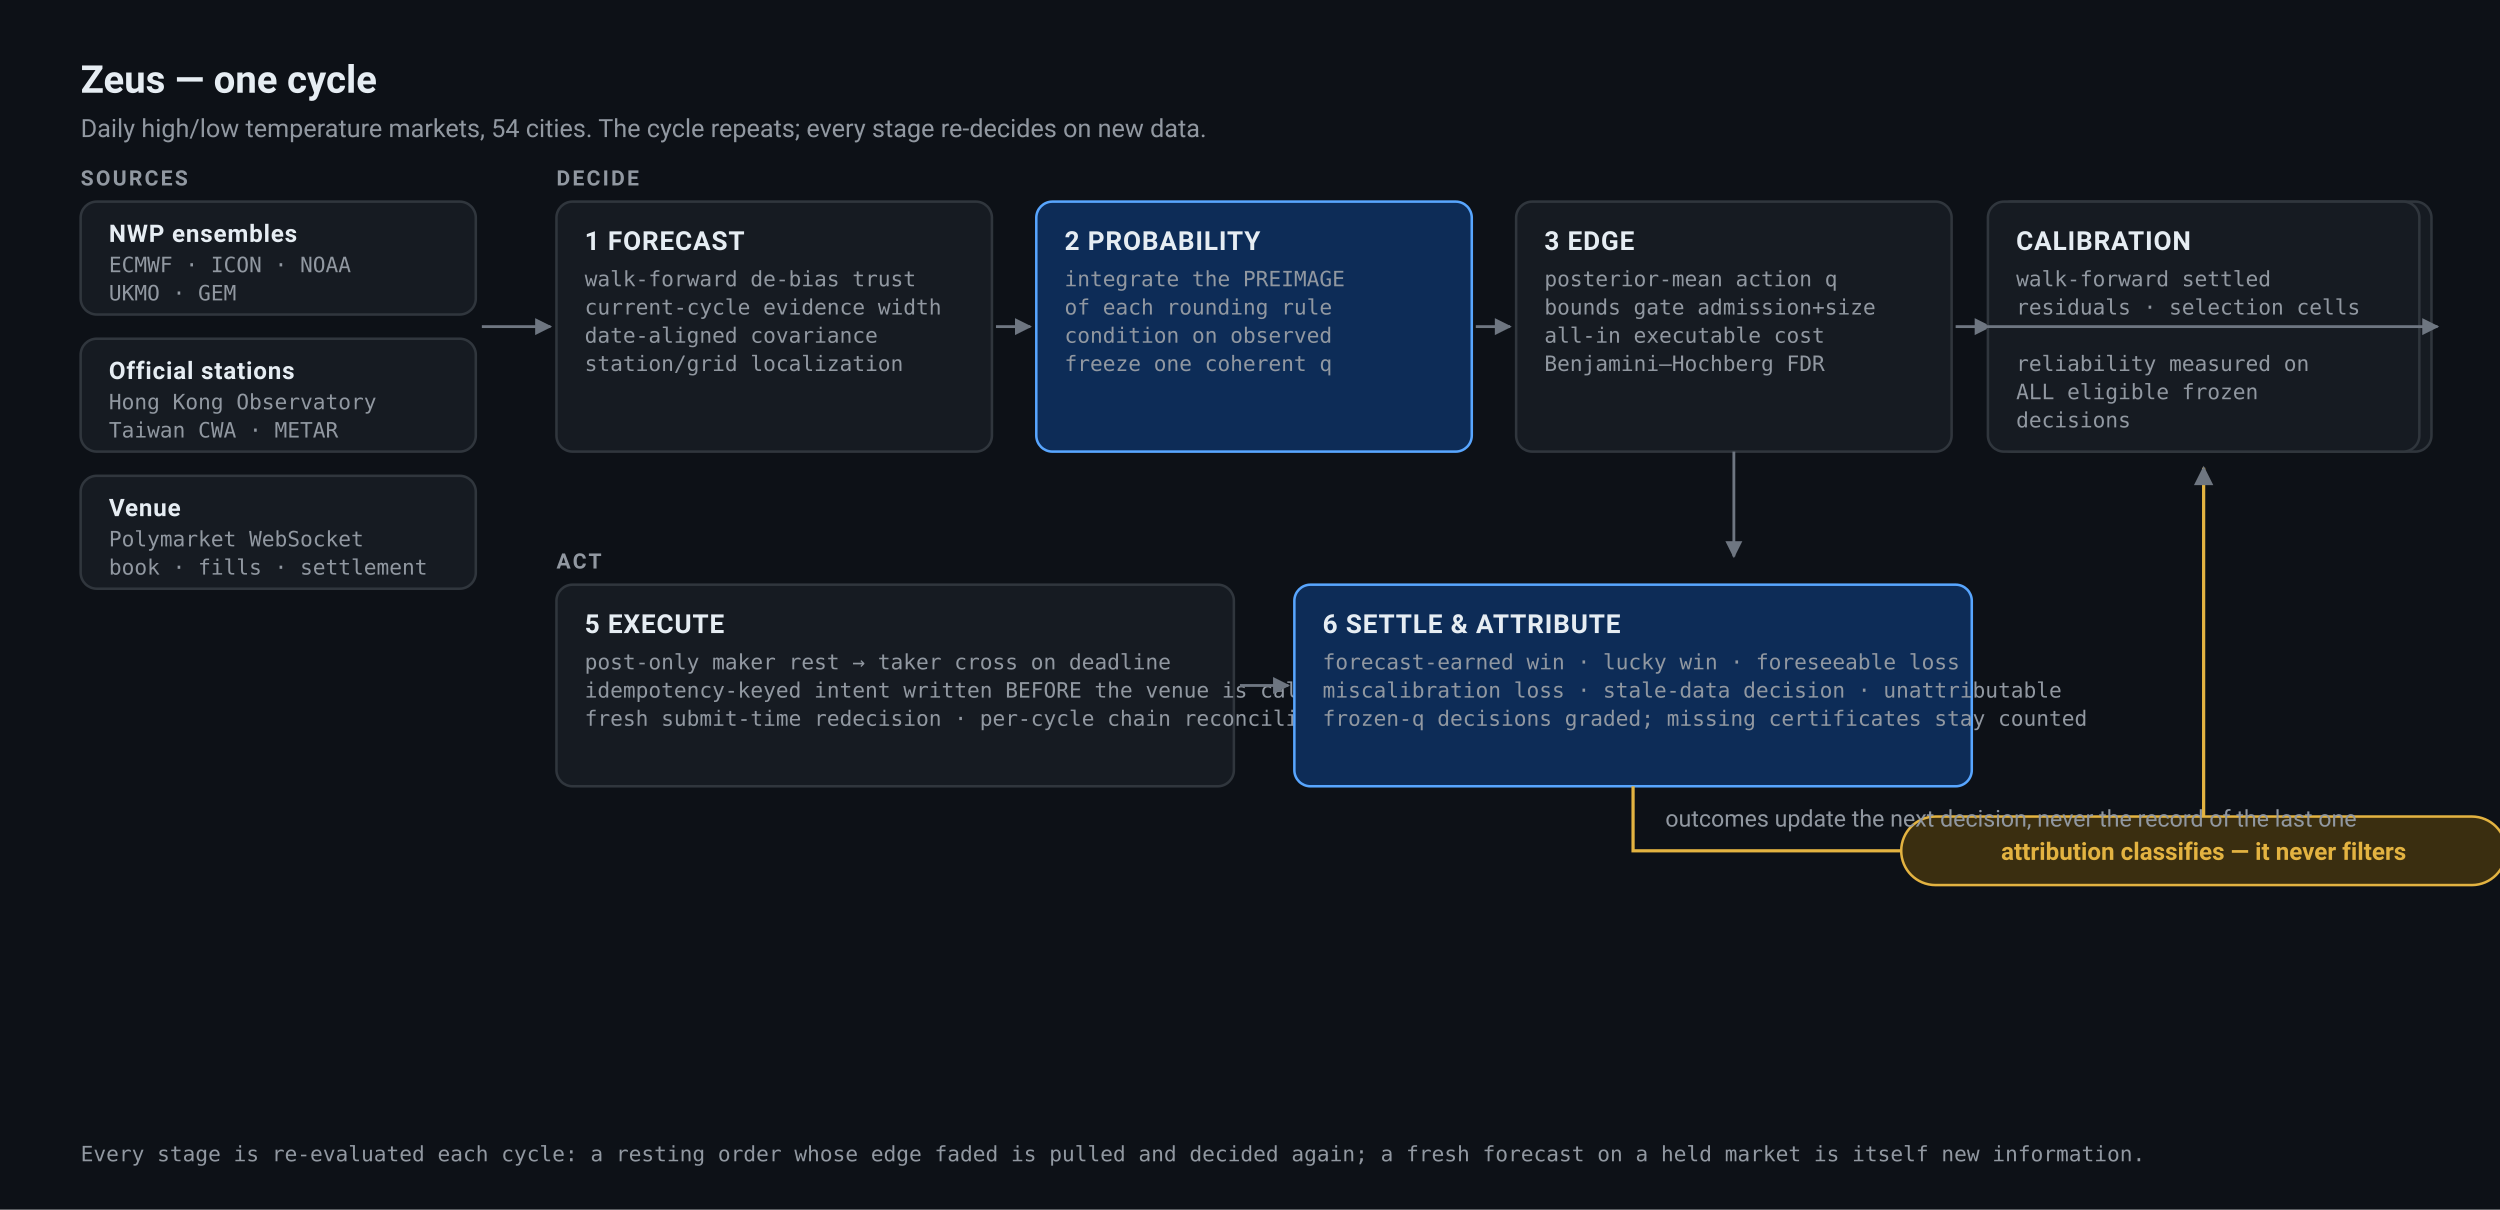
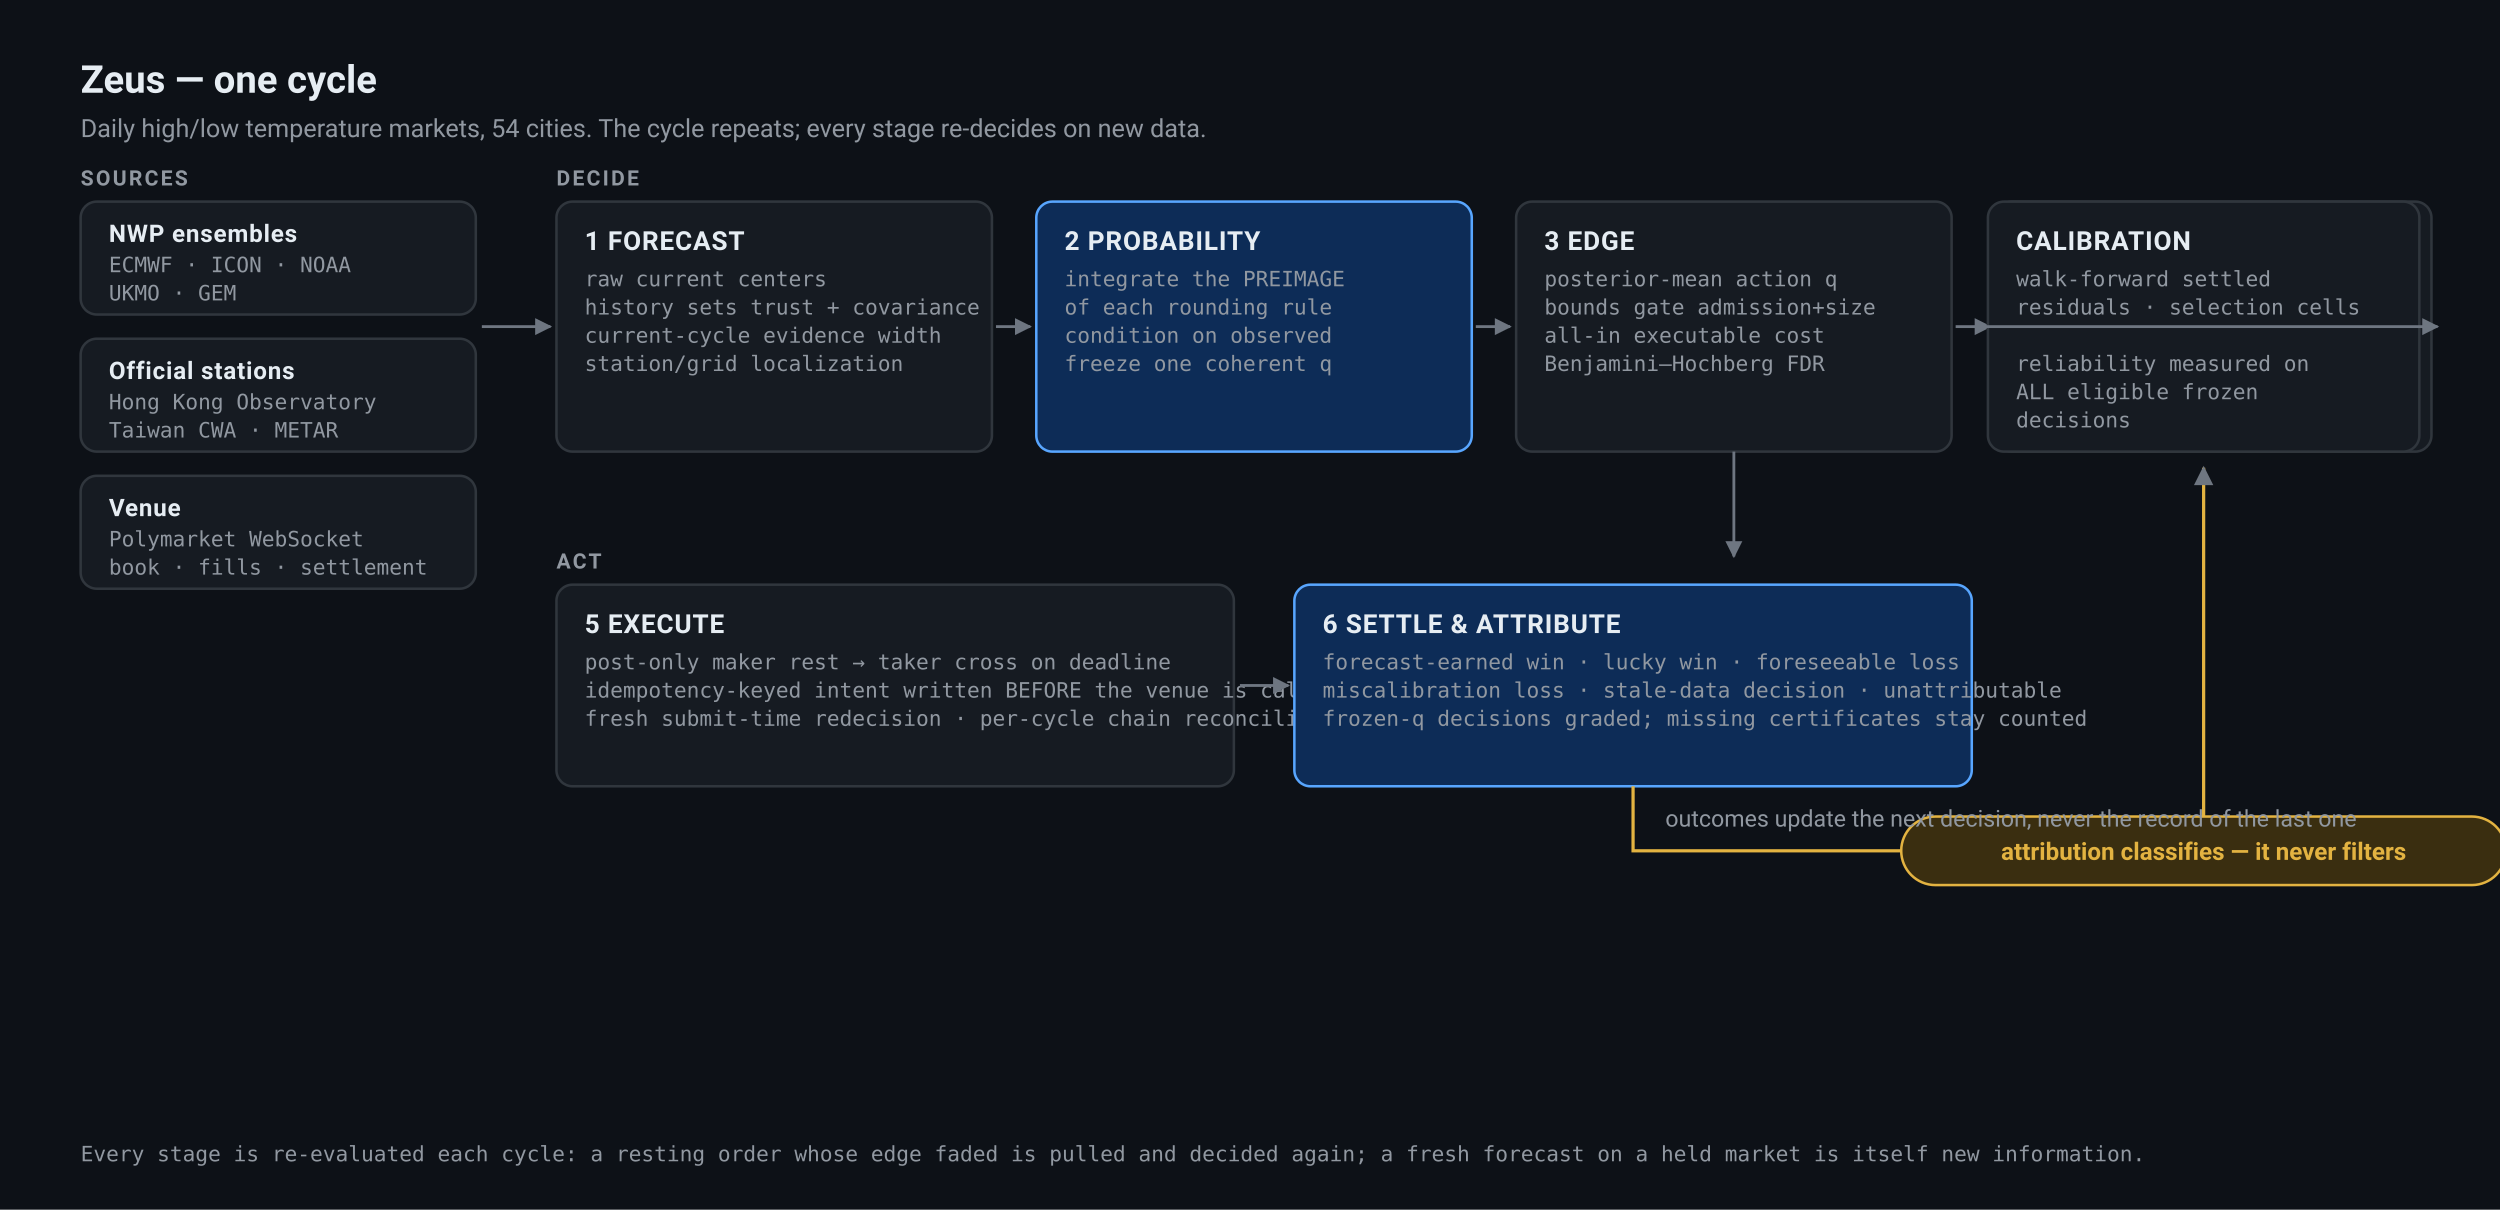
<svg xmlns="http://www.w3.org/2000/svg" width="1240" height="600" viewBox="0 0 1240 600" role="img" aria-label="Zeus architecture: forecast to probability to edge to size to execution to settlement, with settled outcomes graded against frozen decisions and fed back into calibration">
  <defs>
    <marker id="ah" viewBox="0 0 10 10" refX="9" refY="5" markerWidth="6" markerHeight="6" orient="auto-start-reverse">
      <path d="M 0 0 L 10 5 L 0 10 z" fill="#6E7681" />
    </marker>
  </defs>
  <rect width="1240" height="600" fill="#0D1117" />
  <text x="40" y="46" font-family="ui-sans-serif, -apple-system, 'Segoe UI', Roboto, Helvetica, Arial, sans-serif" font-size="19" font-weight="700" fill="#E6EDF3">Zeus — one cycle</text>
  <text x="40" y="68" font-family="ui-sans-serif, -apple-system, 'Segoe UI', Roboto, Helvetica, Arial, sans-serif" font-size="12.5" fill="#9198A1">Daily high/low temperature markets, 54 cities. The cycle repeats; every stage re-decides on new data.</text>
  <text x="40" y="92" font-family="ui-sans-serif, -apple-system, 'Segoe UI', Roboto, Helvetica, Arial, sans-serif" font-size="10.5" font-weight="650" letter-spacing="1.1" fill="#9198A1">SOURCES</text>
  <rect x="40" y="100" width="196" height="56" rx="8" fill="#161B22" stroke="#30363D" stroke-width="1.25" />
  <text x="54" y="120" font-family="ui-sans-serif, -apple-system, 'Segoe UI', Roboto, Helvetica, Arial, sans-serif" font-size="12" font-weight="650" letter-spacing="0.4" fill="#E6EDF3">NWP ensembles</text>
  <text x="54" y="135" font-family="ui-monospace, SFMono-Regular, Menlo, Consolas, monospace" font-size="10.5" fill="#9198A1">ECMWF · ICON · NOAA</text>
  <text x="54" y="149" font-family="ui-monospace, SFMono-Regular, Menlo, Consolas, monospace" font-size="10.5" fill="#9198A1">UKMO · GEM</text>
  <rect x="40" y="168" width="196" height="56" rx="8" fill="#161B22" stroke="#30363D" stroke-width="1.25" />
  <text x="54" y="188" font-family="ui-sans-serif, -apple-system, 'Segoe UI', Roboto, Helvetica, Arial, sans-serif" font-size="12" font-weight="650" letter-spacing="0.4" fill="#E6EDF3">Official stations</text>
  <text x="54" y="203" font-family="ui-monospace, SFMono-Regular, Menlo, Consolas, monospace" font-size="10.5" fill="#9198A1">Hong Kong Observatory</text>
  <text x="54" y="217" font-family="ui-monospace, SFMono-Regular, Menlo, Consolas, monospace" font-size="10.5" fill="#9198A1">Taiwan CWA · METAR</text>
  <rect x="40" y="236" width="196" height="56" rx="8" fill="#161B22" stroke="#30363D" stroke-width="1.25" />
  <text x="54" y="256" font-family="ui-sans-serif, -apple-system, 'Segoe UI', Roboto, Helvetica, Arial, sans-serif" font-size="12" font-weight="650" letter-spacing="0.4" fill="#E6EDF3">Venue</text>
  <text x="54" y="271" font-family="ui-monospace, SFMono-Regular, Menlo, Consolas, monospace" font-size="10.5" fill="#9198A1">Polymarket WebSocket</text>
  <text x="54" y="285" font-family="ui-monospace, SFMono-Regular, Menlo, Consolas, monospace" font-size="10.5" fill="#9198A1">book · fills · settlement</text>
  <text x="276" y="92" font-family="ui-sans-serif, -apple-system, 'Segoe UI', Roboto, Helvetica, Arial, sans-serif" font-size="10.5" font-weight="650" letter-spacing="1.1" fill="#9198A1">DECIDE</text>
  <rect x="276" y="100" width="216" height="124" rx="8" fill="#161B22" stroke="#30363D" stroke-width="1.25" />
  <text x="290" y="124" font-family="ui-sans-serif, -apple-system, 'Segoe UI', Roboto, Helvetica, Arial, sans-serif" font-size="13" font-weight="650" letter-spacing="0.4" fill="#E6EDF3">1  FORECAST</text>
-   <text x="290" y="142" font-family="ui-monospace, SFMono-Regular, Menlo, Consolas, monospace" font-size="10.5" fill="#9198A1">walk-forward de-bias trust</text>
-   <text x="290" y="156" font-family="ui-monospace, SFMono-Regular, Menlo, Consolas, monospace" font-size="10.5" fill="#9198A1">current-cycle evidence width</text>
-   <text x="290" y="170" font-family="ui-monospace, SFMono-Regular, Menlo, Consolas, monospace" font-size="10.5" fill="#9198A1">date-aligned covariance</text>
+   <text x="290" y="142" font-family="ui-monospace, SFMono-Regular, Menlo, Consolas, monospace" font-size="10.5" fill="#9198A1">raw current centers</text>
+   <text x="290" y="156" font-family="ui-monospace, SFMono-Regular, Menlo, Consolas, monospace" font-size="10.5" fill="#9198A1">history sets trust + covariance</text>
+   <text x="290" y="170" font-family="ui-monospace, SFMono-Regular, Menlo, Consolas, monospace" font-size="10.5" fill="#9198A1">current-cycle evidence width</text>
  <text x="290" y="184" font-family="ui-monospace, SFMono-Regular, Menlo, Consolas, monospace" font-size="10.5" fill="#9198A1">station/grid localization</text>
  <rect x="514" y="100" width="216" height="124" rx="8" fill="#0D2C57" stroke="#58A6FF" stroke-width="1.25" />
  <text x="528" y="124" font-family="ui-sans-serif, -apple-system, 'Segoe UI', Roboto, Helvetica, Arial, sans-serif" font-size="13" font-weight="650" letter-spacing="0.4" fill="#E6EDF3">2  PROBABILITY</text>
  <text x="528" y="142" font-family="ui-monospace, SFMono-Regular, Menlo, Consolas, monospace" font-size="10.5" fill="#9198A1">integrate the PREIMAGE</text>
  <text x="528" y="156" font-family="ui-monospace, SFMono-Regular, Menlo, Consolas, monospace" font-size="10.5" fill="#9198A1">of each rounding rule</text>
  <text x="528" y="170" font-family="ui-monospace, SFMono-Regular, Menlo, Consolas, monospace" font-size="10.5" fill="#9198A1">condition on observed</text>
  <text x="528" y="184" font-family="ui-monospace, SFMono-Regular, Menlo, Consolas, monospace" font-size="10.5" fill="#9198A1">freeze one coherent q</text>
  <line x1="494" y1="162.0" x2="511" y2="162.0" stroke="#6E7681" stroke-width="1.4" marker-end="url(#ah)" />
  <rect x="752" y="100" width="216" height="124" rx="8" fill="#161B22" stroke="#30363D" stroke-width="1.25" />
  <text x="766" y="124" font-family="ui-sans-serif, -apple-system, 'Segoe UI', Roboto, Helvetica, Arial, sans-serif" font-size="13" font-weight="650" letter-spacing="0.4" fill="#E6EDF3">3  EDGE</text>
  <text x="766" y="142" font-family="ui-monospace, SFMono-Regular, Menlo, Consolas, monospace" font-size="10.5" fill="#9198A1">posterior-mean action q</text>
  <text x="766" y="156" font-family="ui-monospace, SFMono-Regular, Menlo, Consolas, monospace" font-size="10.5" fill="#9198A1">bounds gate admission+size</text>
  <text x="766" y="170" font-family="ui-monospace, SFMono-Regular, Menlo, Consolas, monospace" font-size="10.5" fill="#9198A1">all-in executable cost</text>
  <text x="766" y="184" font-family="ui-monospace, SFMono-Regular, Menlo, Consolas, monospace" font-size="10.5" fill="#9198A1">Benjamini–Hochberg FDR</text>
  <line x1="732" y1="162.0" x2="749" y2="162.0" stroke="#6E7681" stroke-width="1.4" marker-end="url(#ah)" />
  <rect x="990" y="100" width="216" height="124" rx="8" fill="#161B22" stroke="#30363D" stroke-width="1.25" />
  <text x="1004" y="124" font-family="ui-sans-serif, -apple-system, 'Segoe UI', Roboto, Helvetica, Arial, sans-serif" font-size="13" font-weight="650" letter-spacing="0.4" fill="#E6EDF3">4  SIZE</text>
  <text x="1004" y="142" font-family="ui-monospace, SFMono-Regular, Menlo, Consolas, monospace" font-size="10.5" fill="#9198A1">outcome-contingent wealth</text>
  <text x="1004" y="156" font-family="ui-monospace, SFMono-Regular, Menlo, Consolas, monospace" font-size="10.5" fill="#9198A1">robust log-wealth argmax</text>
  <text x="1004" y="170" font-family="ui-monospace, SFMono-Regular, Menlo, Consolas, monospace" font-size="10.5" fill="#9198A1">existing exposure included</text>
  <text x="1004" y="184" font-family="ui-monospace, SFMono-Regular, Menlo, Consolas, monospace" font-size="10.5" fill="#9198A1">missing authority → zero</text>
  <line x1="970" y1="162.0" x2="987" y2="162.0" stroke="#6E7681" stroke-width="1.4" marker-end="url(#ah)" />
  <line x1="239" y1="162.0" x2="273" y2="162.0" stroke="#6E7681" stroke-width="1.4" marker-end="url(#ah)" />
  <text x="276" y="282" font-family="ui-sans-serif, -apple-system, 'Segoe UI', Roboto, Helvetica, Arial, sans-serif" font-size="10.5" font-weight="650" letter-spacing="1.1" fill="#9198A1">ACT</text>
  <rect x="276" y="290" width="336" height="100" rx="8" fill="#161B22" stroke="#30363D" stroke-width="1.25" />
  <text x="290" y="314" font-family="ui-sans-serif, -apple-system, 'Segoe UI', Roboto, Helvetica, Arial, sans-serif" font-size="13" font-weight="650" letter-spacing="0.4" fill="#E6EDF3">5  EXECUTE</text>
  <text x="290" y="332" font-family="ui-monospace, SFMono-Regular, Menlo, Consolas, monospace" font-size="10.5" fill="#9198A1">post-only maker rest → taker cross on deadline</text>
  <text x="290" y="346" font-family="ui-monospace, SFMono-Regular, Menlo, Consolas, monospace" font-size="10.5" fill="#9198A1">idempotency-keyed intent written BEFORE the venue is called</text>
  <text x="290" y="360" font-family="ui-monospace, SFMono-Regular, Menlo, Consolas, monospace" font-size="10.5" fill="#9198A1">fresh submit-time redecision · per-cycle chain reconciliation</text>
  <rect x="642" y="290" width="336" height="100" rx="8" fill="#0D2C57" stroke="#58A6FF" stroke-width="1.25" />
  <text x="656" y="314" font-family="ui-sans-serif, -apple-system, 'Segoe UI', Roboto, Helvetica, Arial, sans-serif" font-size="13" font-weight="650" letter-spacing="0.4" fill="#E6EDF3">6  SETTLE &amp; ATTRIBUTE</text>
  <text x="656" y="332" font-family="ui-monospace, SFMono-Regular, Menlo, Consolas, monospace" font-size="10.5" fill="#9198A1">forecast-earned win · lucky win · foreseeable loss</text>
  <text x="656" y="346" font-family="ui-monospace, SFMono-Regular, Menlo, Consolas, monospace" font-size="10.5" fill="#9198A1">miscalibration loss · stale-data decision · unattributable</text>
  <text x="656" y="360" font-family="ui-monospace, SFMono-Regular, Menlo, Consolas, monospace" font-size="10.5" fill="#9198A1">frozen-q decisions graded; missing certificates stay counted</text>
  <line x1="615" y1="340" x2="639" y2="340" stroke="#6E7681" stroke-width="1.4" marker-end="url(#ah)" />
  <line x1="860.0" y1="224" x2="860.0" y2="276" stroke="#6E7681" stroke-width="1.4" marker-end="url(#ah)" />
  <rect x="986" y="100" width="214" height="124" rx="8" fill="#161B22" stroke="#30363D" stroke-width="1.25" />
  <text x="1000" y="124" font-family="ui-sans-serif, -apple-system, 'Segoe UI', Roboto, Helvetica, Arial, sans-serif" font-size="13" font-weight="650" letter-spacing="0.4" fill="#E6EDF3">CALIBRATION</text>
  <text x="1000" y="142" font-family="ui-monospace, SFMono-Regular, Menlo, Consolas, monospace" font-size="10.5" fill="#9198A1">walk-forward settled</text>
  <text x="1000" y="156" font-family="ui-monospace, SFMono-Regular, Menlo, Consolas, monospace" font-size="10.5" fill="#9198A1">residuals · selection cells</text>
  <text x="1000" y="170" font-family="ui-monospace, SFMono-Regular, Menlo, Consolas, monospace" font-size="10.5" fill="#9198A1" />
  <text x="1000" y="184" font-family="ui-monospace, SFMono-Regular, Menlo, Consolas, monospace" font-size="10.5" fill="#9198A1">reliability measured on</text>
  <text x="1000" y="198" font-family="ui-monospace, SFMono-Regular, Menlo, Consolas, monospace" font-size="10.5" fill="#9198A1">ALL eligible frozen</text>
  <text x="1000" y="212" font-family="ui-monospace, SFMono-Regular, Menlo, Consolas, monospace" font-size="10.5" fill="#9198A1">decisions</text>
  <path d="M 810.0 390 L 810.0 422 L 1093 422 L 1093 232" fill="none" stroke="#E3B341" stroke-width="1.6" marker-end="url(#ah)" />
  <rect x="943" y="405" width="300" height="34" rx="17" fill="#3A2E10" stroke="#E3B341" stroke-width="1.25" />
  <text x="1093" y="426.5" text-anchor="middle" font-family="ui-sans-serif, -apple-system, 'Segoe UI', Roboto, Helvetica, Arial, sans-serif" font-size="12" font-weight="650" fill="#E3B341">attribution classifies — it never filters</text>
  <text x="826.0" y="410" font-family="ui-sans-serif, -apple-system, 'Segoe UI', Roboto, Helvetica, Arial, sans-serif" font-size="11.5" fill="#9198A1">outcomes update the next decision, never the record of the last one</text>
  <line x1="983" y1="162.0" x2="1209" y2="162.0" stroke="#6E7681" stroke-width="1.4" marker-end="url(#ah)" transform="translate(0,0)" />
  <text x="40" y="576" font-family="ui-monospace, SFMono-Regular, Menlo, Consolas, monospace" font-size="10.5" fill="#9198A1">Every stage is re-evaluated each cycle: a resting order whose edge faded is pulled and decided again; a fresh forecast on a held market is itself new information.</text>
</svg>
